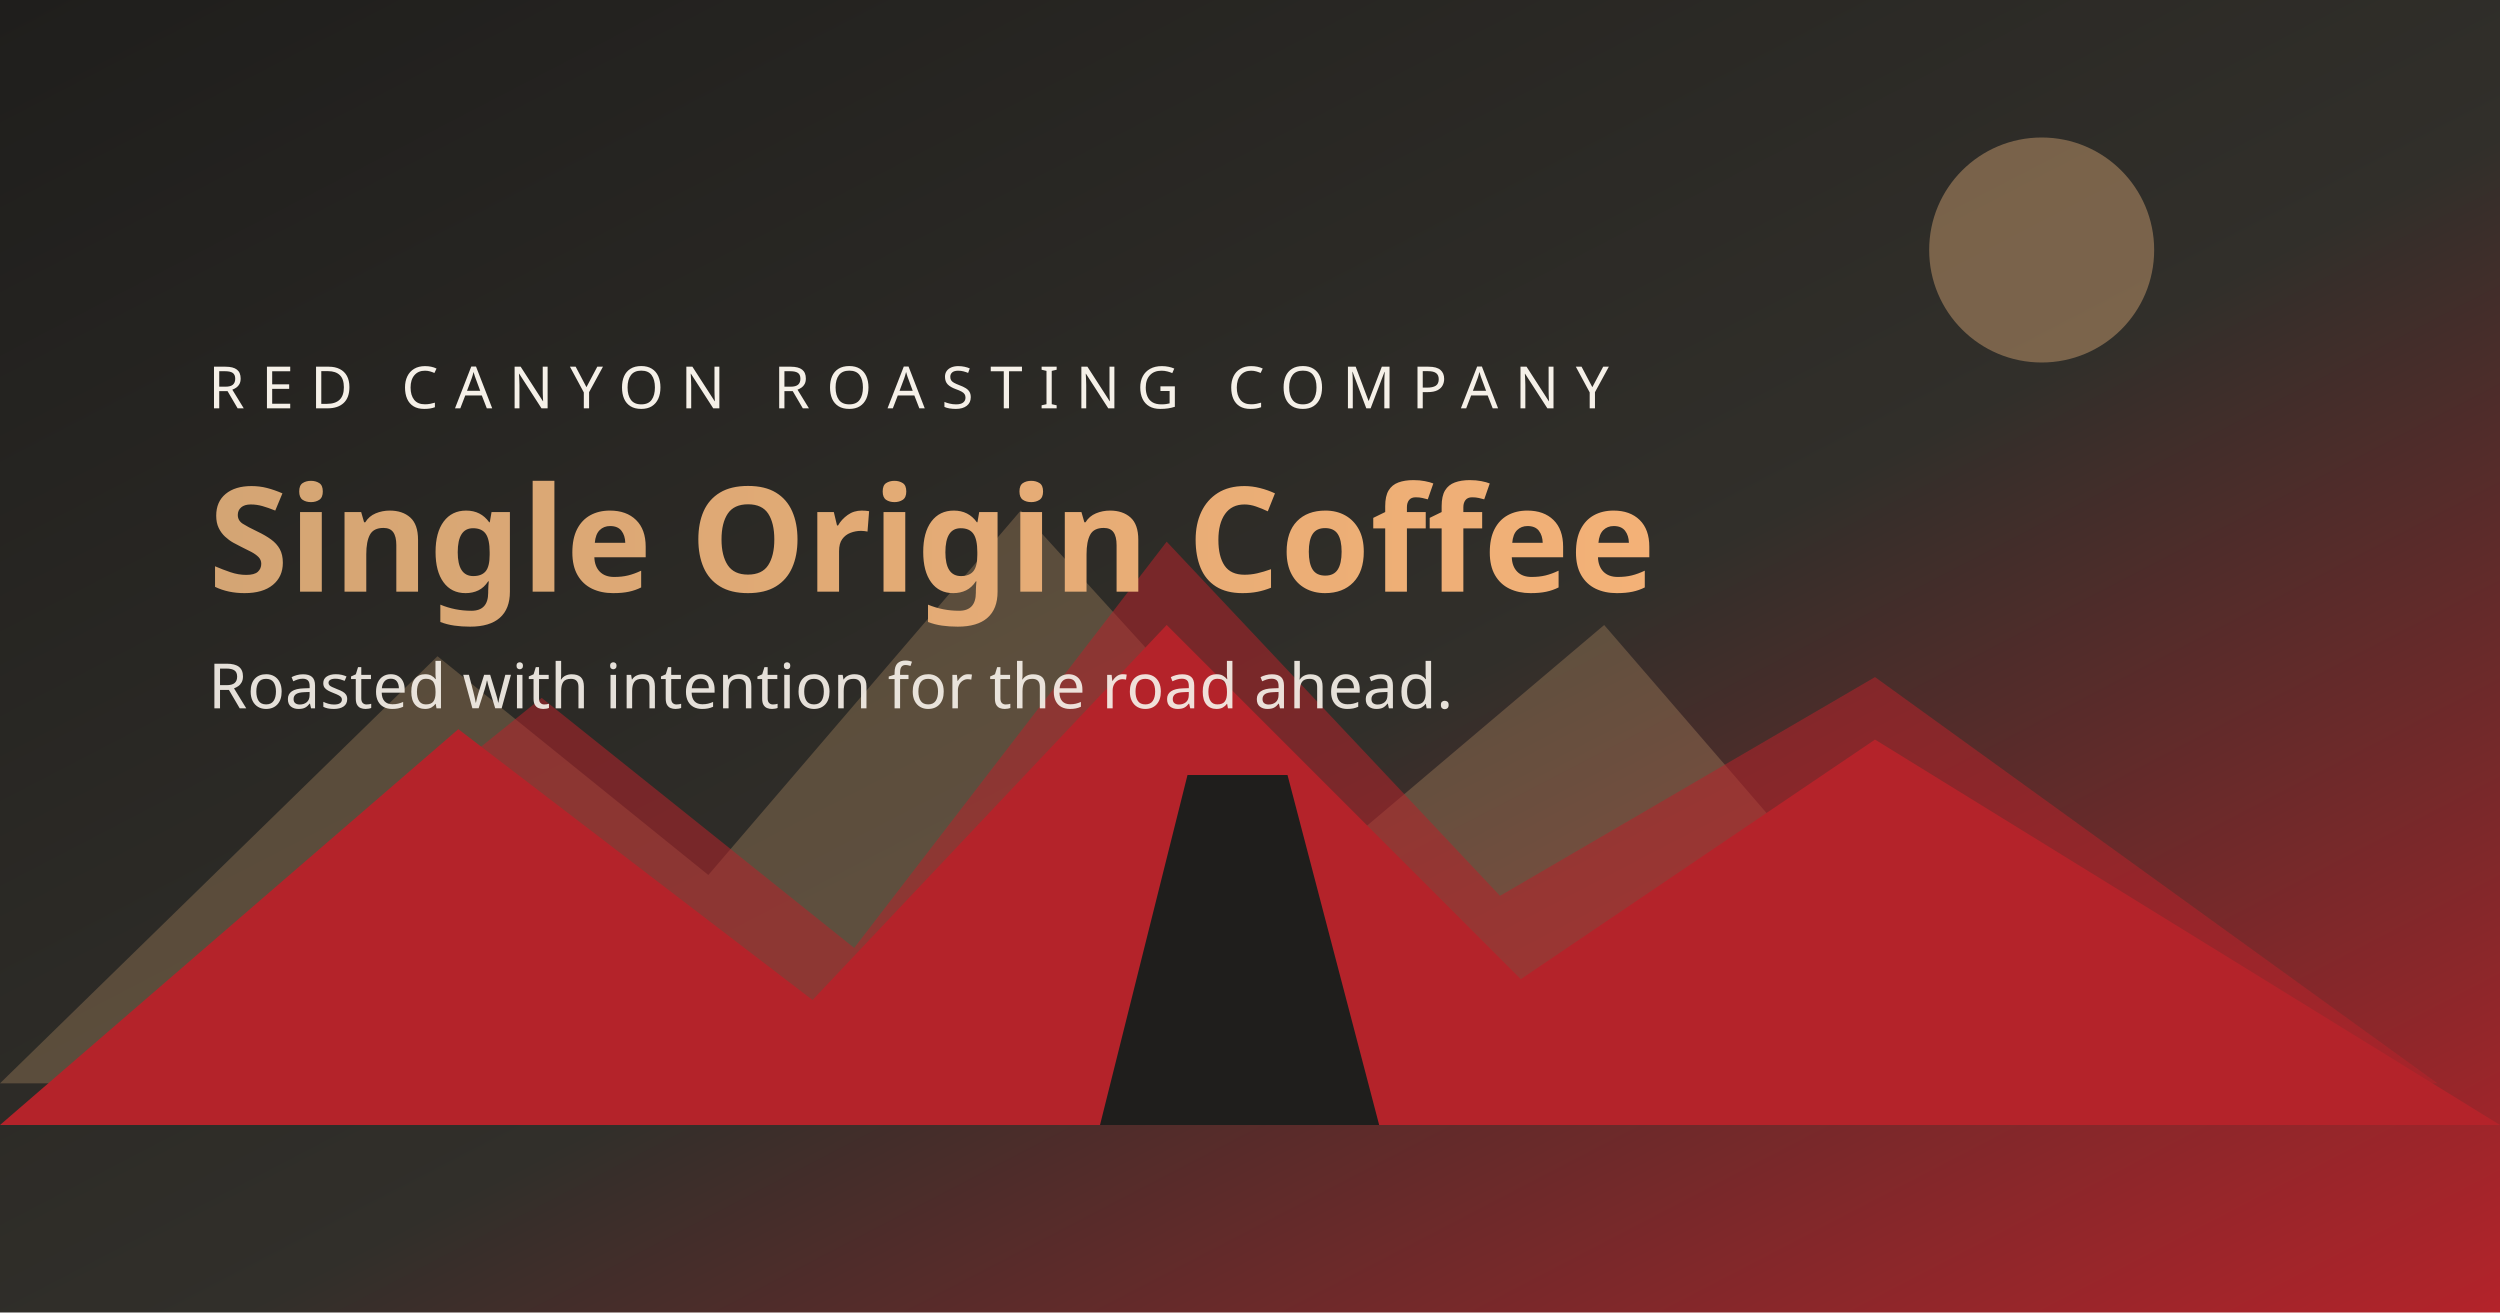
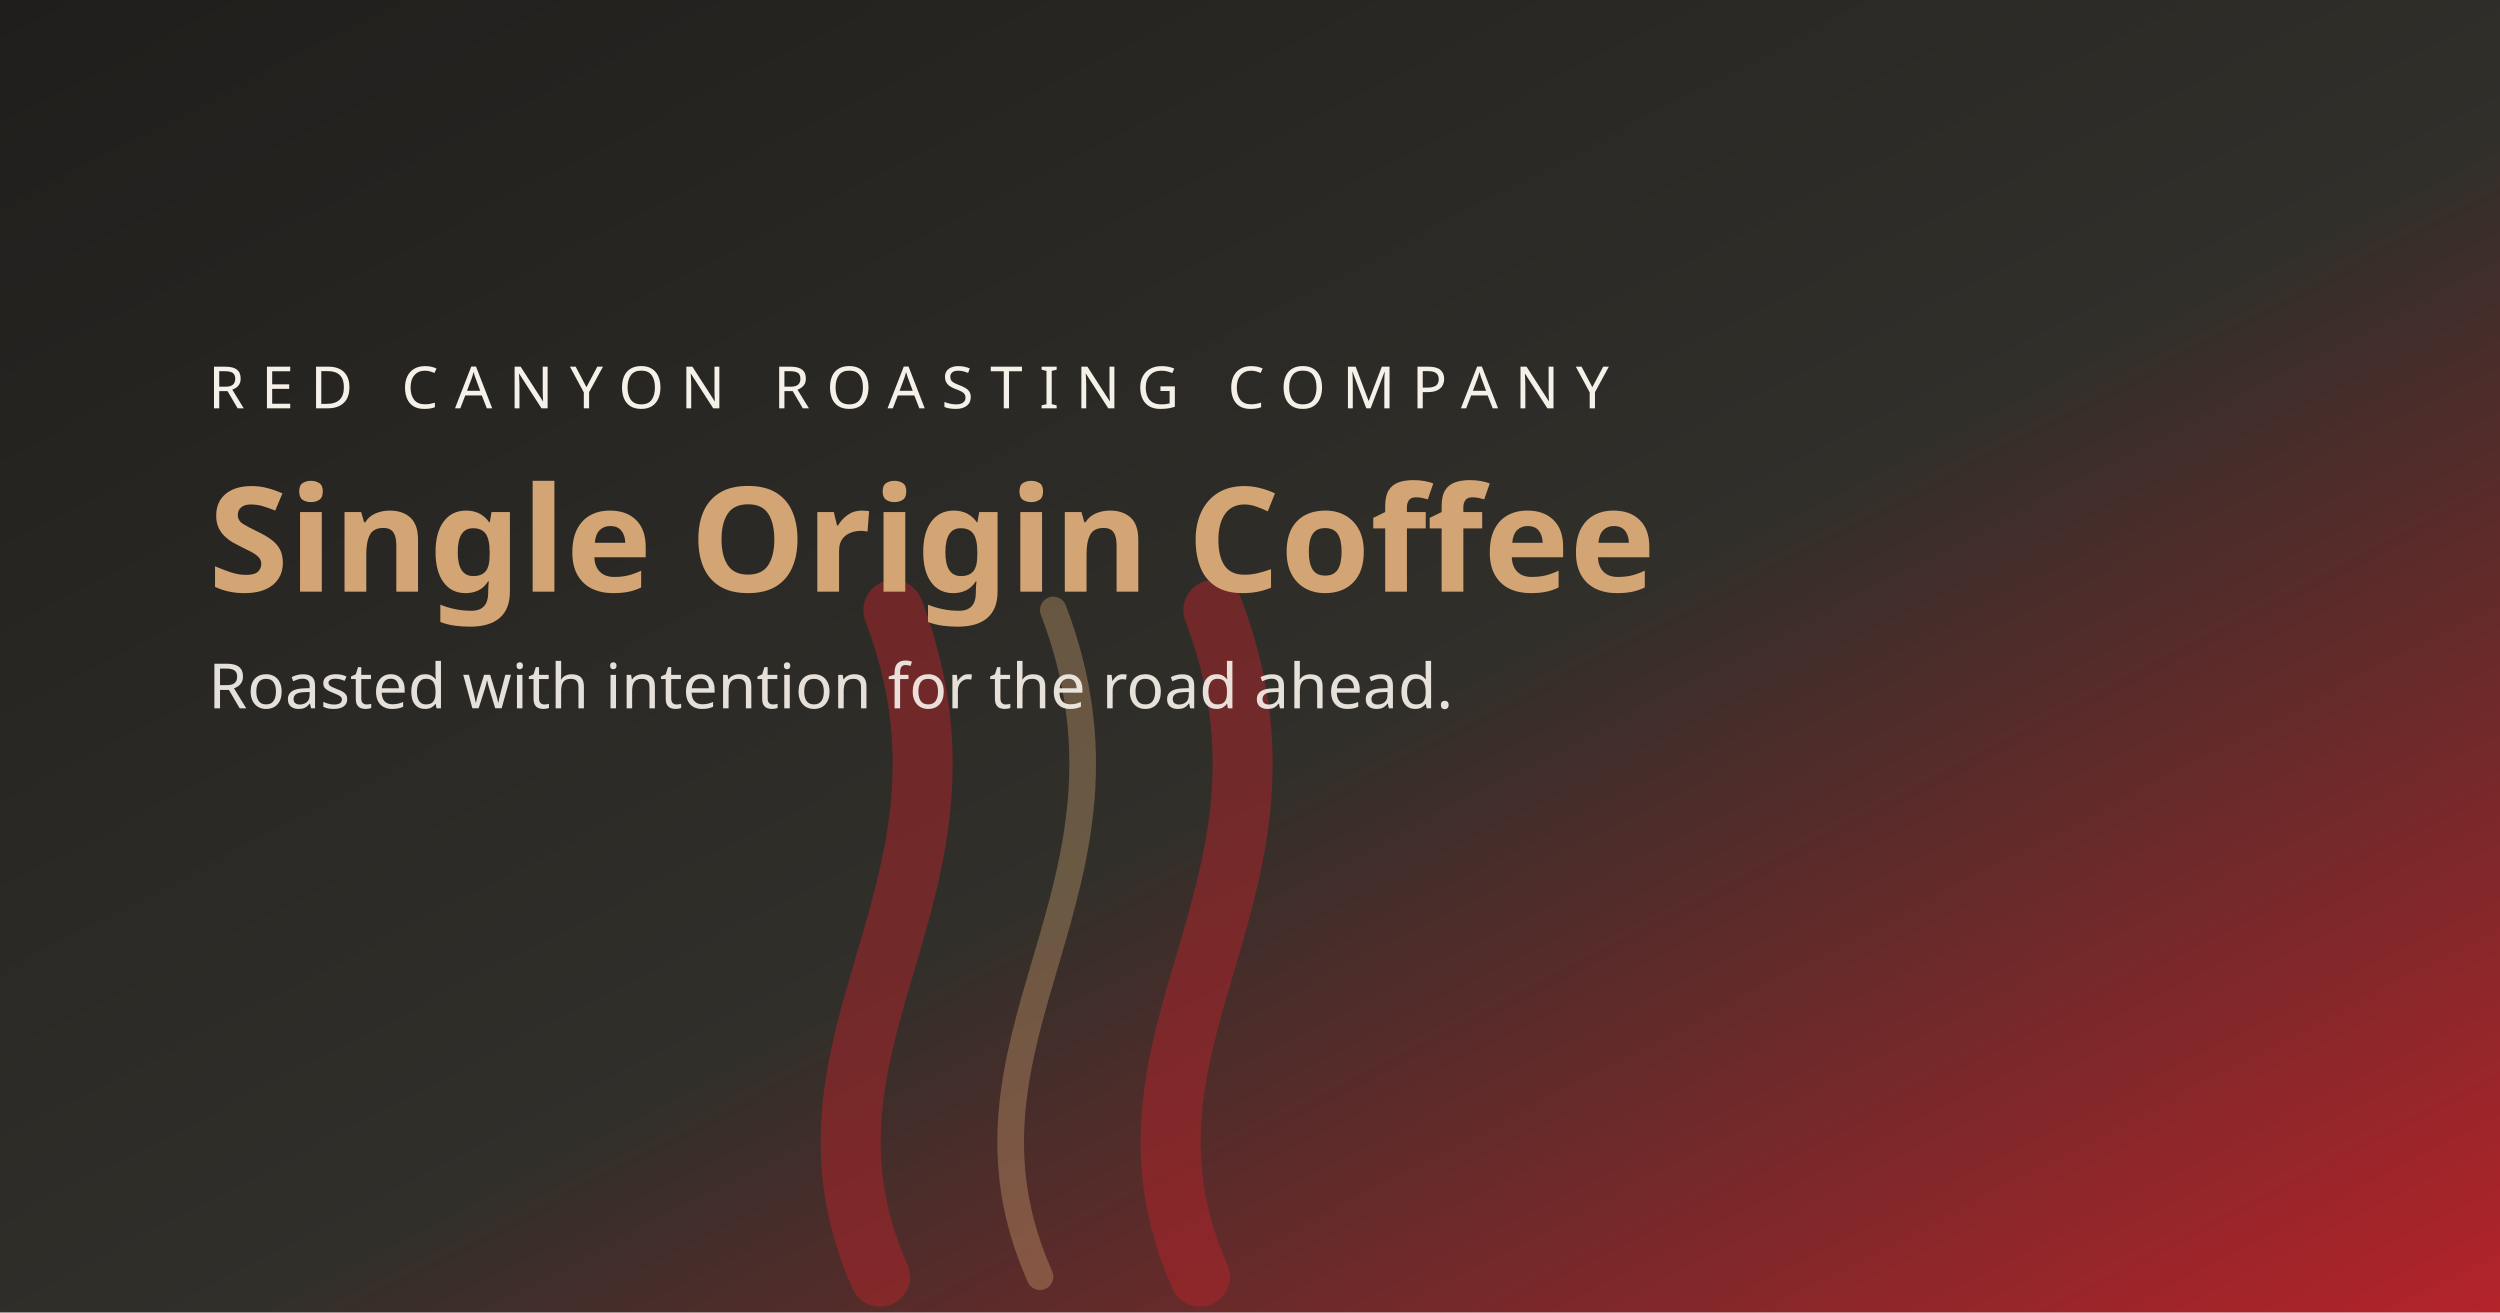
<svg xmlns="http://www.w3.org/2000/svg" viewBox="0 0 1200 630" role="img" aria-labelledby="title desc">
  <defs>
    <linearGradient id="bg" x1="0" y1="0" x2="1" y2="1">
      <stop offset="0%" stop-color="#1f1e1c" />
      <stop offset="55%" stop-color="#312f2a" />
      <stop offset="100%" stop-color="#b4232a" />
    </linearGradient>
-     <linearGradient id="sand" x1="0" y1="0" x2="1" y2="0">
-       <stop offset="0%" stop-color="#d4a574" />
-       <stop offset="100%" stop-color="#f3b177" />
-     </linearGradient>
  </defs>
  <rect width="1200" height="630" fill="url(#bg)" />
-   <circle cx="980" cy="120" r="54" fill="#d4a574" opacity="0.45" />
-   <path d="M0 520 L210 315 L340 420 L490 245 L640 410 L770 300 L960 520 Z" fill="#d4a574" opacity="0.28" />
-   <path d="M30 520 L260 335 L410 455 L560 260 L720 430 L900 325 L1170 520 Z" fill="#b4232a" opacity="0.55" />
-   <path d="M0 540 L220 350 L390 480 L560 300 L730 470 L900 355 L1200 540 Z" fill="#b4232a" />
-   <path d="M528 540 L570 372 L618 372 L662 540 Z" fill="#1f1e1c" />
+   <g transform="translate(320, 280) scale(3.2)">
+     <path d="M32 104 C16 68 50 46 34 4" stroke="#B4232A" stroke-width="9" fill="none" stroke-linecap="round" opacity="0.5" />
+     <path d="M56 104 C40 68 74 46 58 4" stroke="#D4A574" stroke-width="4" fill="none" stroke-linecap="round" opacity="0.35" />
+     <path d="M80 104 C64 68 98 46 82 4" stroke="#B4232A" stroke-width="9" fill="none" stroke-linecap="round" opacity="0.5" />
+   </g>
  <text x="100" y="196" fill="#f5f0e8" font-family="Outfit, sans-serif" font-size="28" letter-spacing="8">RED CANYON ROASTING COMPANY</text>
-   <text x="100" y="284" fill="url(#sand)" font-family="Outfit, sans-serif" font-size="70" font-weight="700">Single Origin Coffee</text>
+   <text x="100" y="284" fill="#d4a574" font-family="Outfit, sans-serif" font-size="70" font-weight="700">Single Origin Coffee</text>
  <text x="100" y="340" fill="#f5f0e8" font-family="Outfit, sans-serif" font-size="30" opacity="0.92">Roasted with intention for the road ahead.</text>
</svg>
